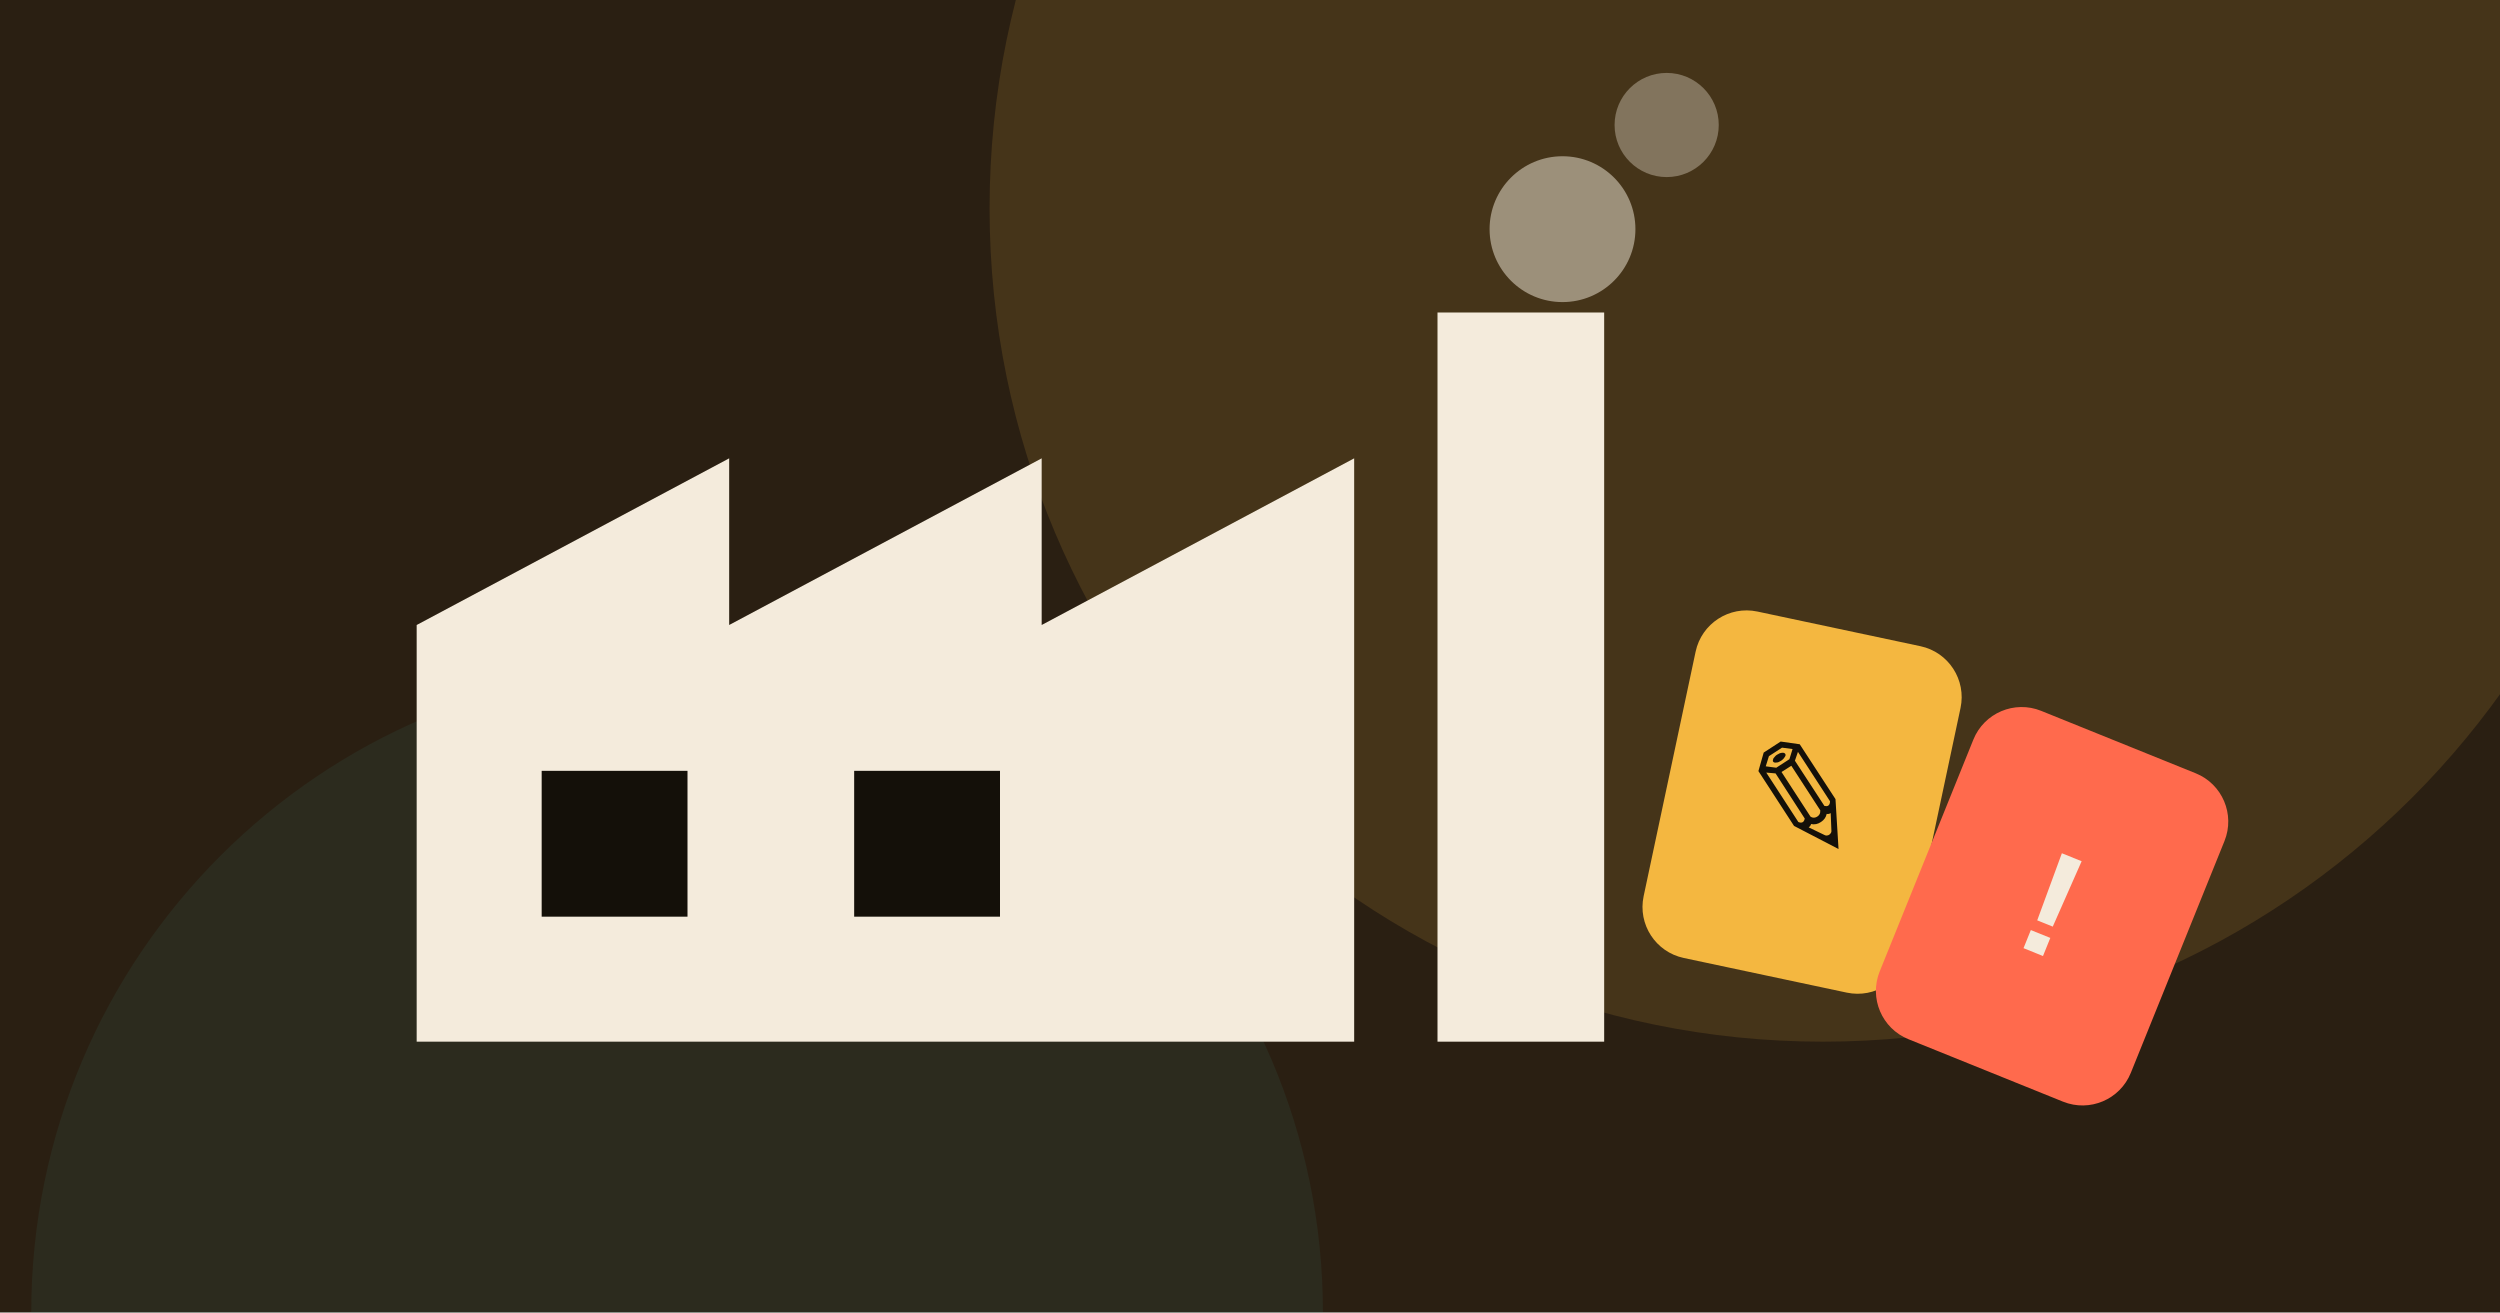
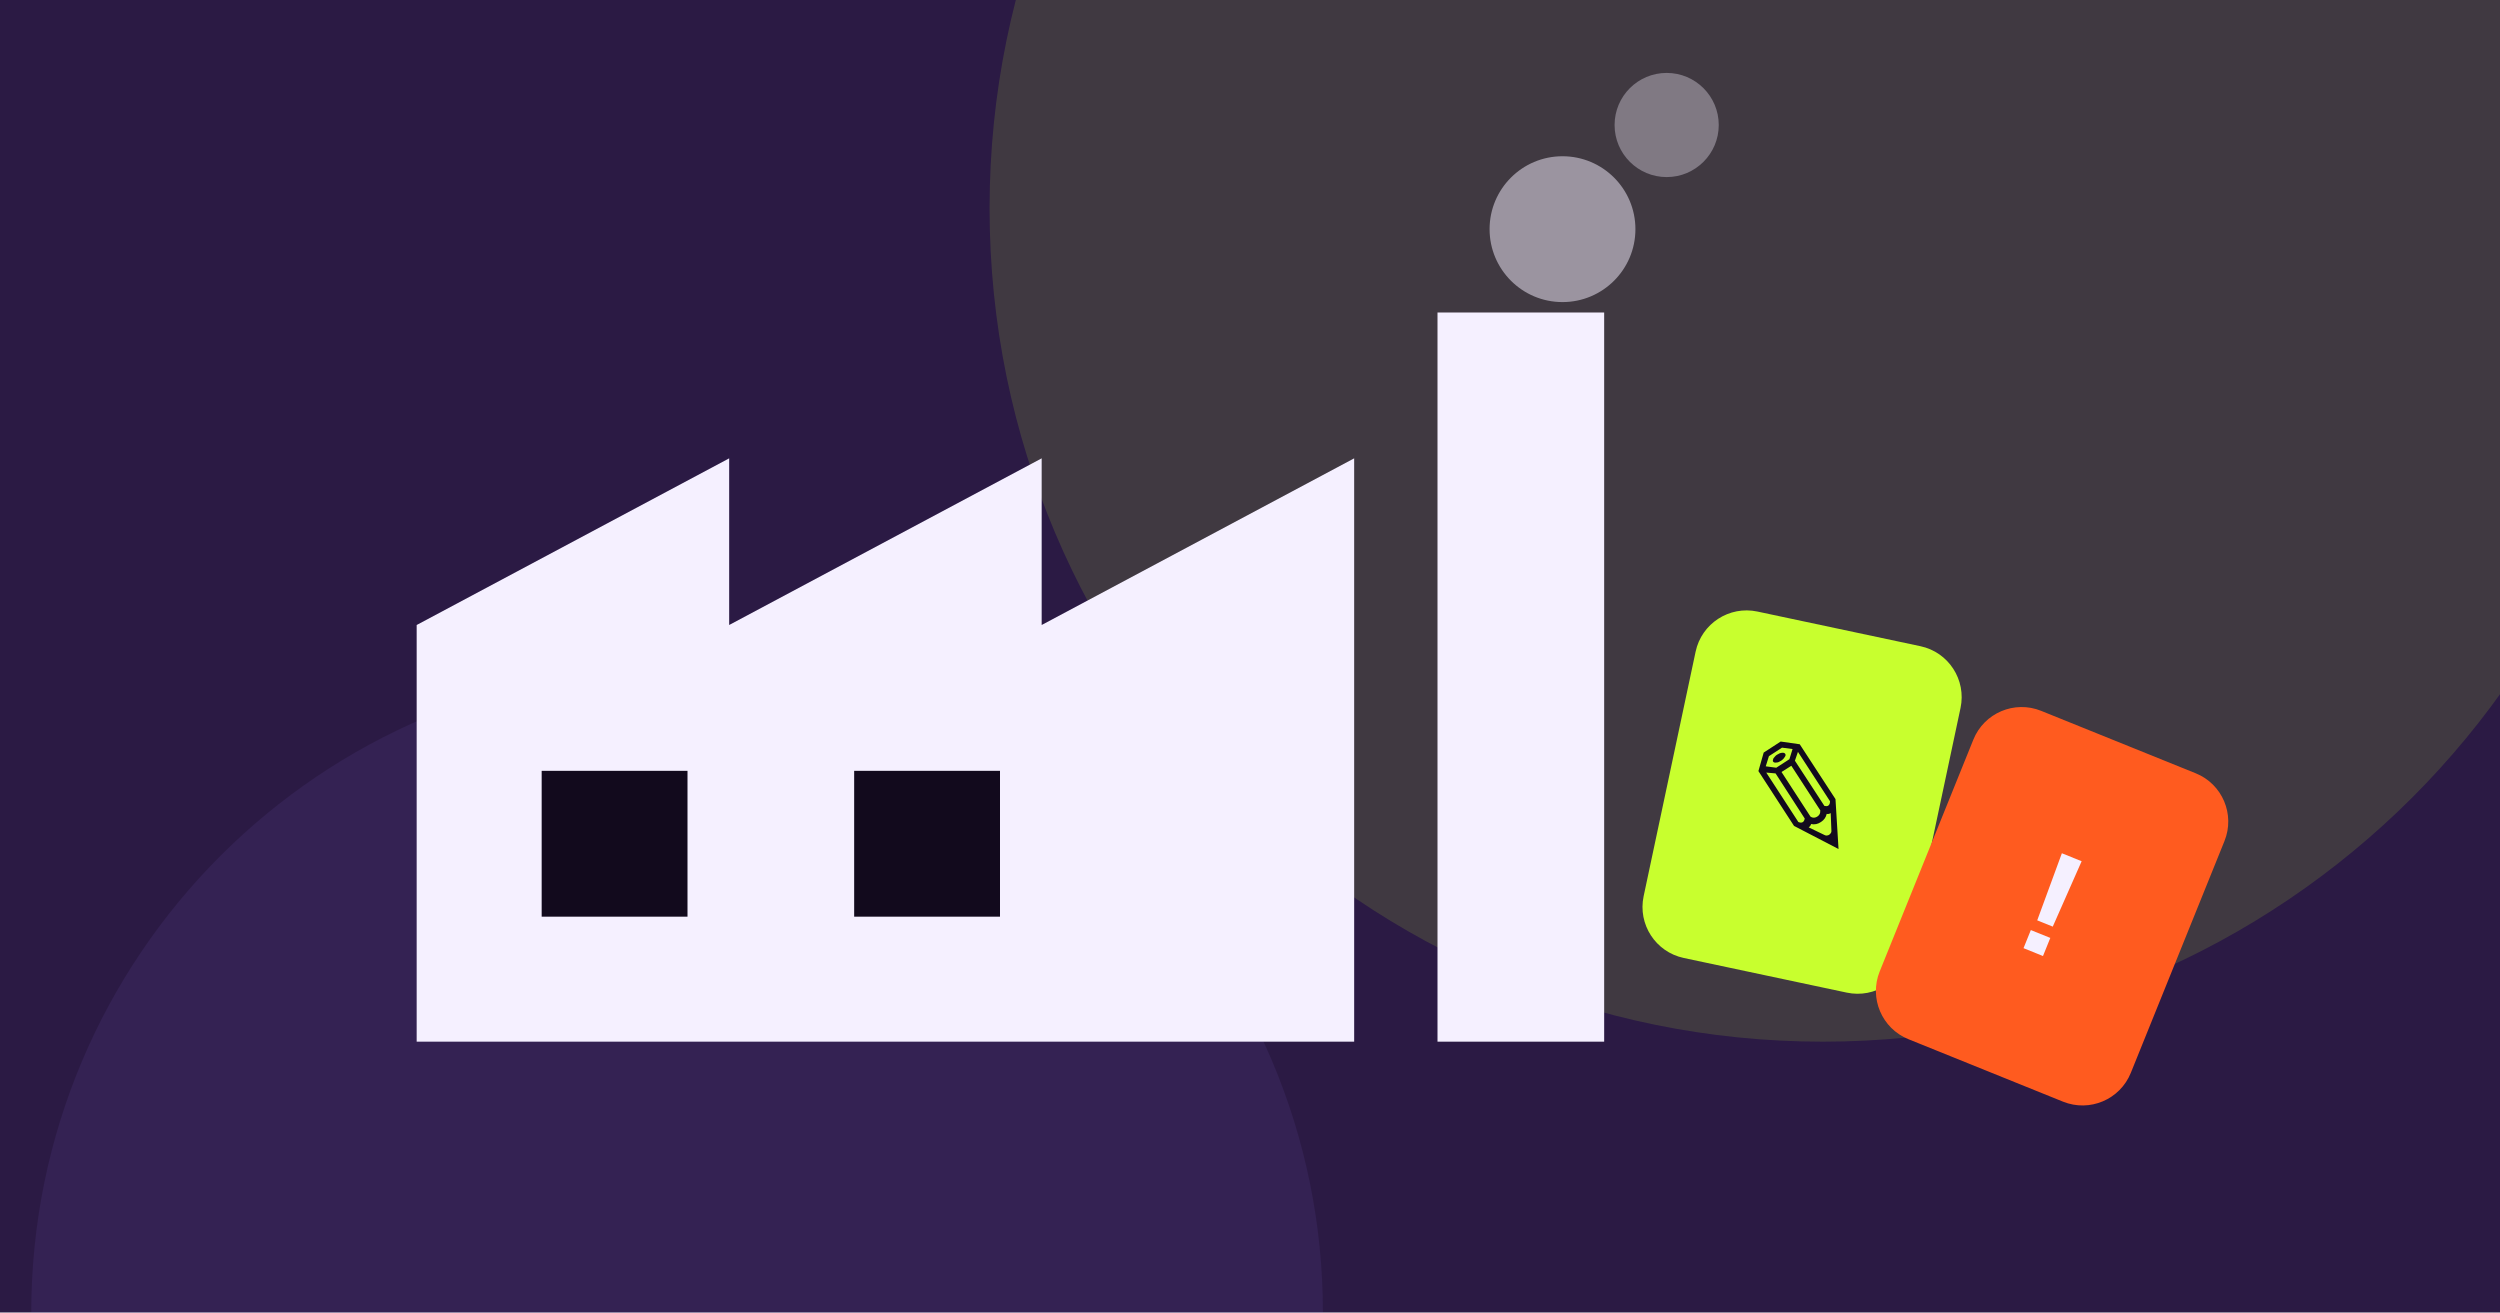
<svg xmlns="http://www.w3.org/2000/svg" viewBox="0 0 240 126" width="240" height="126">
-   <rect width="240" height="126" fill="#2a1f12" />
-   <circle cx="175" cy="20" r="80" fill="#f4b740" opacity=".14" />
-   <circle cx="65" cy="126" r="62" fill="#3fb8a9" opacity=".08" />
-   <path d="M40 100 L40 60 L70 44 L70 60 L100 44 L100 60 L130 44 L130 100 Z" fill="#f4ebdc" />
-   <rect x="138" y="30" width="16" height="70" fill="#f4ebdc" />
-   <circle cx="150" cy="22" r="7" fill="#f4ebdc" opacity=".5" />
-   <circle cx="160" cy="12" r="5" fill="#f4ebdc" opacity=".35" />
-   <rect x="52" y="74" width="14" height="14" fill="#141009" />
-   <rect x="82" y="74" width="14" height="14" fill="#141009" />
+   <rect width="240" height="126" fill="#2B1A44" />
+   <circle cx="175" cy="20" r="80" fill="#C8FF2E" opacity=".14" />
+   <circle cx="65" cy="126" r="62" fill="#9B7BFF" opacity=".08" />
+   <path d="M40 100 L40 60 L70 44 L70 60 L100 44 L100 60 L130 44 L130 100 Z" fill="#F5F0FF" />
+   <rect x="138" y="30" width="16" height="70" fill="#F5F0FF" />
+   <circle cx="150" cy="22" r="7" fill="#F5F0FF" opacity=".5" />
+   <circle cx="160" cy="12" r="5" fill="#F5F0FF" opacity=".35" />
+   <rect x="52" y="74" width="14" height="14" fill="#120A1D" />
+   <rect x="82" y="74" width="14" height="14" fill="#120A1D" />
  <g transform="rotate(12 173.0 77.0)">
-     <rect x="160" y="60" width="26" height="34" rx="5" fill="#f4b740" />
-     <text x="173.0" y="81.76" font-size="14.28" fill="#141009" font-family="Arial,Helvetica,sans-serif" font-weight="700" text-anchor="middle">✎</text>
+     <rect x="160" y="60" width="26" height="34" rx="5" fill="#C8FF2E" />
+     <text x="173.0" y="81.76" font-size="14.28" fill="#120A1D" font-family="Arial,Helvetica,sans-serif" font-weight="700" text-anchor="middle">✎</text>
  </g>
  <g transform="rotate(22 197.0 87.0)">
-     <rect x="184" y="70" width="26" height="34" rx="5" fill="#ff6a4d" />
-     <text x="197.0" y="91.76" font-size="14.28" fill="#f4ebdc" font-family="Arial,Helvetica,sans-serif" font-weight="700" text-anchor="middle">!</text>
+     <rect x="184" y="70" width="26" height="34" rx="5" fill="#FF5B1F" />
+     <text x="197.0" y="91.76" font-size="14.28" fill="#F5F0FF" font-family="Arial,Helvetica,sans-serif" font-weight="700" text-anchor="middle">!</text>
  </g>
</svg>
